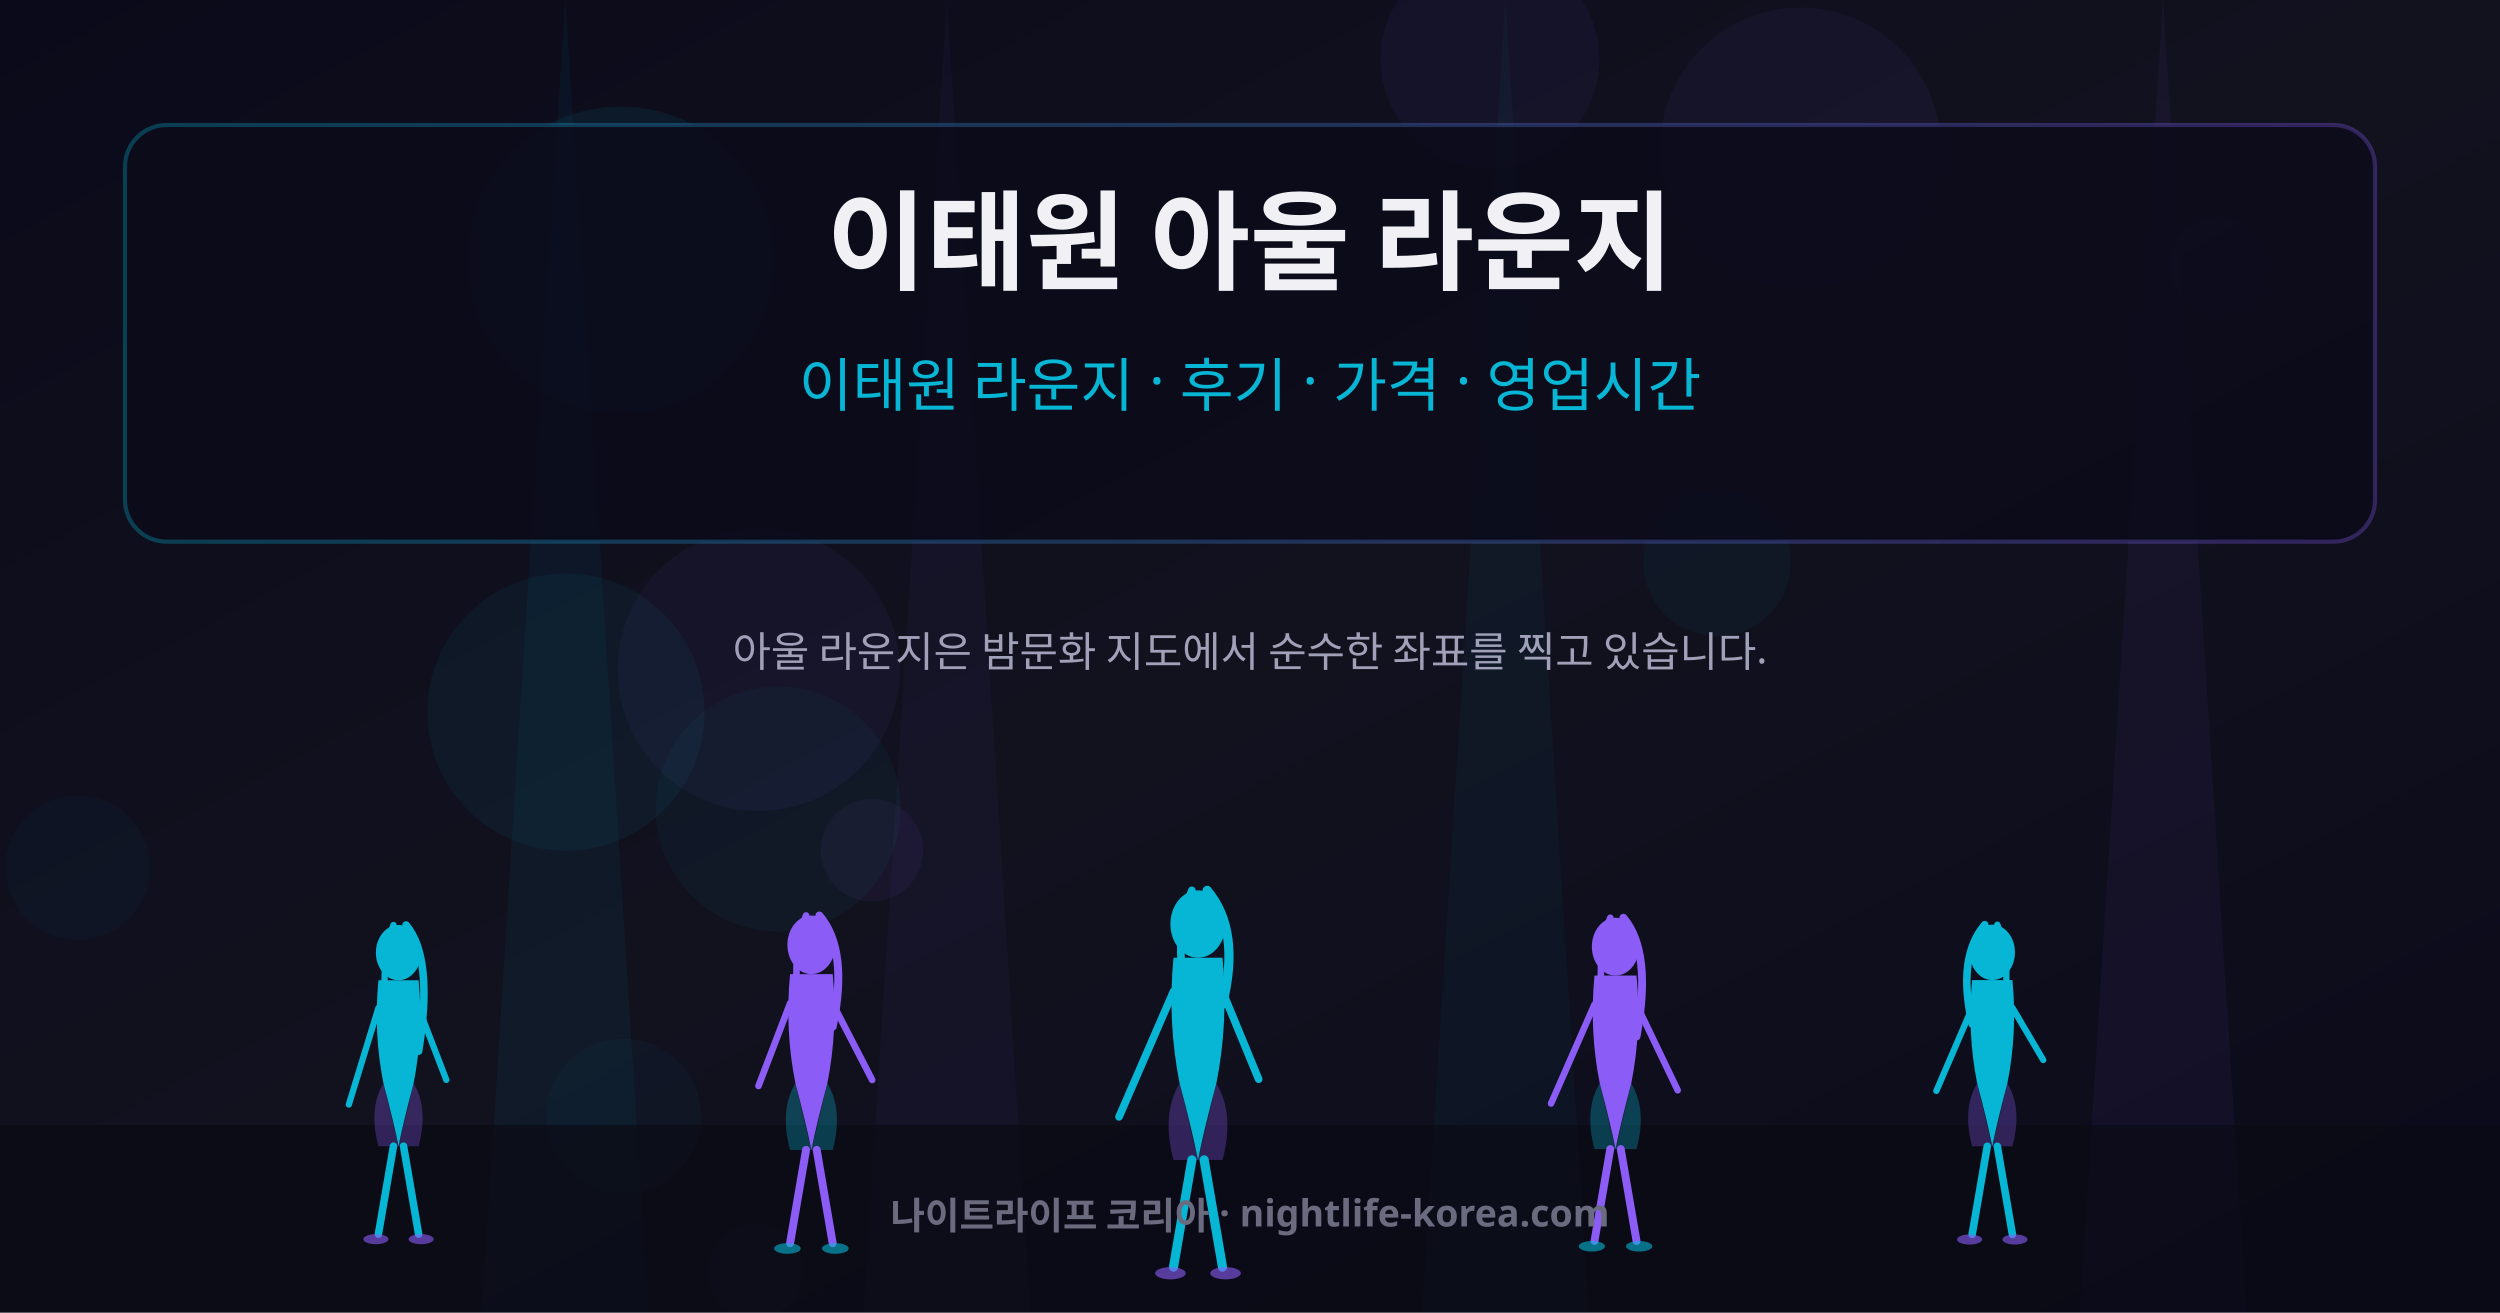
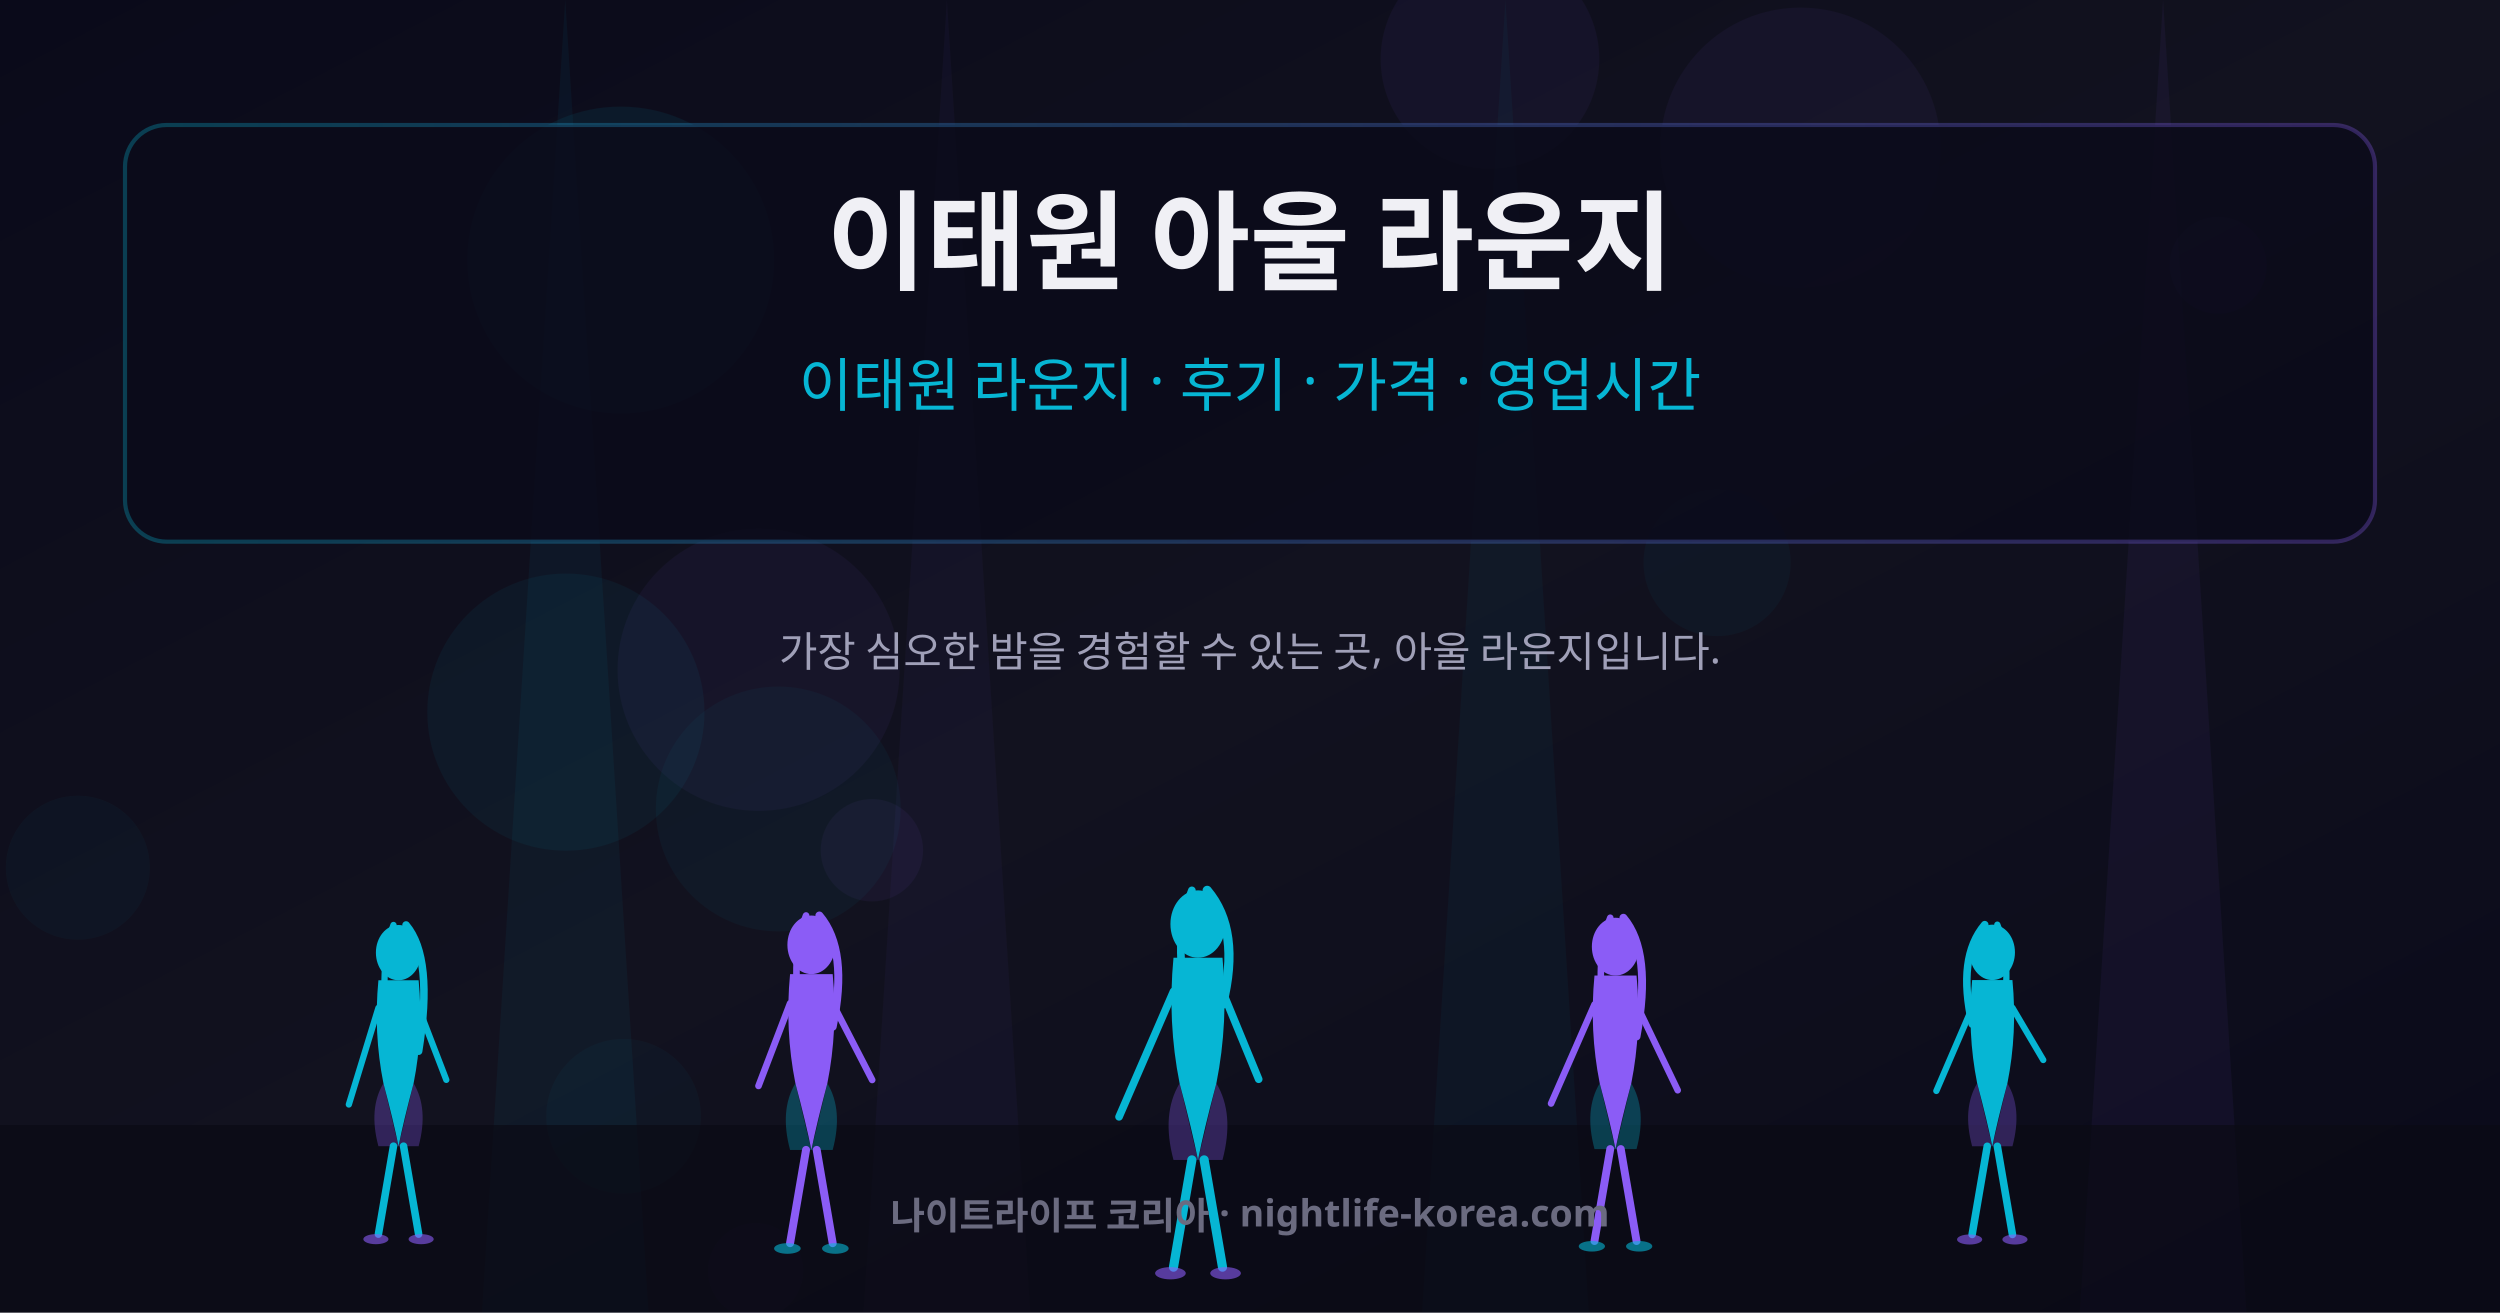
<svg xmlns="http://www.w3.org/2000/svg" viewBox="0 0 1200 630" width="1200" height="630">
  <defs>
    <linearGradient id="ogbg" x1="0%" y1="0%" x2="100%" y2="100%">
      <stop offset="0%" style="stop-color:#0a0a1a" />
      <stop offset="50%" style="stop-color:#12121f" />
      <stop offset="100%" style="stop-color:#0a0a1a" />
    </linearGradient>
    <linearGradient id="ogtxt" x1="0%" y1="0%" x2="100%" y2="0%">
      <stop offset="0%" style="stop-color:#06b6d4" />
      <stop offset="100%" style="stop-color:#8b5cf6" />
    </linearGradient>
  </defs>
  <rect width="1200" height="630" fill="url(#ogbg)" />
  <polygon points="271.318,0 231.318,630 311.318,630" fill="#06b6d4" opacity="0.053" />
  <polygon points="454.505,0 414.505,630 494.505,630" fill="#8b5cf6" opacity="0.042" />
  <polygon points="722.611,0 682.611,630 762.611,630" fill="#06b6d4" opacity="0.046" />
  <polygon points="1038.269,0 998.269,630 1078.269,630" fill="#8b5cf6" opacity="0.055" />
  <circle cx="1064.738" cy="127.281" r="23.307" fill="#8b5cf6" opacity="0.076" />
  <circle cx="297.935" cy="124.805" r="73.64" fill="#06b6d4" opacity="0.078" />
  <circle cx="299.314" cy="535.81" r="37.108" fill="#06b6d4" opacity="0.039" />
  <circle cx="715.18" cy="28.385" r="52.484" fill="#8b5cf6" opacity="0.051" />
  <circle cx="864.253" cy="70.878" r="67.226" fill="#8b5cf6" opacity="0.053" />
  <circle cx="37.362" cy="416.491" r="34.544" fill="#06b6d4" opacity="0.037" />
  <circle cx="364.129" cy="321.536" r="67.695" fill="#8b5cf6" opacity="0.052" />
  <circle cx="824.215" cy="270.032" r="35.297" fill="#06b6d4" opacity="0.041" />
  <circle cx="362.685" cy="609.961" r="22.902" fill="#8b5cf6" opacity="0.036" />
  <circle cx="418.512" cy="408.116" r="24.585" fill="#8b5cf6" opacity="0.055" />
  <circle cx="373.56" cy="388.3" r="58.752" fill="#06b6d4" opacity="0.046" />
  <circle cx="271.622" cy="341.819" r="66.517" fill="#06b6d4" opacity="0.058" />
  <rect x="0" y="540" width="1200" height="90" fill="#0a0a14" opacity="0.7" />
  <g transform="translate(191.2882,520) scale(1.20647)">
    <ellipse cx="0" cy="-52" rx="9" ry="11" fill="#06b6d4" />
    <path d="M3,-63 Q14,-50 8,-12.779" stroke="#06b6d4" stroke-width="3" fill="none" stroke-linecap="round" />
    <path d="M-2,-63 Q-8,-48 -4,-15.779" stroke="#06b6d4" stroke-width="2.5" fill="none" stroke-linecap="round" />
    <path d="M-8,-41 Q-10,-20 -6,0 Q-2,15 0,25 Q2,15 6,0 Q10,-20 8,-41 Z" fill="#06b6d4" />
    <path d="M-6,0 Q-12,10 -8,25 L0,25 Z" fill="#8b5cf6" opacity="0.3" />
    <path d="M6,0 Q12,10 8,25 L0,25 Z" fill="#8b5cf6" opacity="0.3" />
    <line x1="-2" y1="25" x2="-8" y2="60" stroke="#06b6d4" stroke-width="3" stroke-linecap="round" />
    <line x1="2" y1="25" x2="8" y2="60" stroke="#06b6d4" stroke-width="3" stroke-linecap="round" />
    <ellipse cx="-9" cy="62" rx="5" ry="2" fill="#8b5cf6" opacity="0.6" />
    <ellipse cx="9" cy="62" rx="5" ry="2" fill="#8b5cf6" opacity="0.6" />
    <line x1="-8" y1="-30" x2="-19.765" y2="8.422" stroke="#06b6d4" stroke-width="2.5" stroke-linecap="round" />
    <line x1="8" y1="-30" x2="19.009" y2="-1.385" stroke="#06b6d4" stroke-width="2.5" stroke-linecap="round" />
  </g>
  <g transform="translate(389.4597,520) scale(1.278543)">
    <ellipse cx="0" cy="-52" rx="9" ry="11" fill="#8b5cf6" />
    <path d="M3,-63 Q14,-50 8,-21.258" stroke="#8b5cf6" stroke-width="3" fill="none" stroke-linecap="round" />
    <path d="M-2,-63 Q-8,-48 -4,-24.258" stroke="#8b5cf6" stroke-width="2.5" fill="none" stroke-linecap="round" />
    <path d="M-8,-41 Q-10,-20 -6,0 Q-2,15 0,25 Q2,15 6,0 Q10,-20 8,-41 Z" fill="#8b5cf6" />
    <path d="M-6,0 Q-12,10 -8,25 L0,25 Z" fill="#06b6d4" opacity="0.3" />
    <path d="M6,0 Q12,10 8,25 L0,25 Z" fill="#06b6d4" opacity="0.3" />
    <line x1="-2" y1="25" x2="-8" y2="60" stroke="#8b5cf6" stroke-width="3" stroke-linecap="round" />
    <line x1="2" y1="25" x2="8" y2="60" stroke="#8b5cf6" stroke-width="3" stroke-linecap="round" />
    <ellipse cx="-9" cy="62" rx="5" ry="2" fill="#06b6d4" opacity="0.6" />
    <ellipse cx="9" cy="62" rx="5" ry="2" fill="#06b6d4" opacity="0.6" />
    <line x1="-8" y1="-30" x2="-19.851" y2="0.973" stroke="#8b5cf6" stroke-width="2.5" stroke-linecap="round" />
    <line x1="8" y1="-30" x2="22.825" y2="-1.274" stroke="#8b5cf6" stroke-width="2.5" stroke-linecap="round" />
  </g>
  <g transform="translate(575.036,520) scale(1.470274)">
    <ellipse cx="0" cy="-52" rx="9" ry="11" fill="#06b6d4" />
    <path d="M3,-63 Q14,-50 8,-25.833" stroke="#06b6d4" stroke-width="3" fill="none" stroke-linecap="round" />
    <path d="M-2,-63 Q-8,-48 -4,-28.833" stroke="#06b6d4" stroke-width="2.5" fill="none" stroke-linecap="round" />
    <path d="M-8,-41 Q-10,-20 -6,0 Q-2,15 0,25 Q2,15 6,0 Q10,-20 8,-41 Z" fill="#06b6d4" />
    <path d="M-6,0 Q-12,10 -8,25 L0,25 Z" fill="#8b5cf6" opacity="0.3" />
    <path d="M6,0 Q12,10 8,25 L0,25 Z" fill="#8b5cf6" opacity="0.3" />
    <line x1="-2" y1="25" x2="-8" y2="60" stroke="#06b6d4" stroke-width="3" stroke-linecap="round" />
    <line x1="2" y1="25" x2="8" y2="60" stroke="#06b6d4" stroke-width="3" stroke-linecap="round" />
    <ellipse cx="-9" cy="62" rx="5" ry="2" fill="#8b5cf6" opacity="0.6" />
    <ellipse cx="9" cy="62" rx="5" ry="2" fill="#8b5cf6" opacity="0.6" />
    <line x1="-8" y1="-30" x2="-25.773" y2="10.933" stroke="#06b6d4" stroke-width="2.5" stroke-linecap="round" />
    <line x1="8" y1="-30" x2="19.813" y2="-1.34" stroke="#06b6d4" stroke-width="2.5" stroke-linecap="round" />
  </g>
  <g transform="translate(775.4453,520) scale(1.261683)">
    <ellipse cx="0" cy="-52" rx="9" ry="11" fill="#8b5cf6" />
    <path d="M3,-63 Q14,-50 8,-17.826" stroke="#8b5cf6" stroke-width="3" fill="none" stroke-linecap="round" />
    <path d="M-2,-63 Q-8,-48 -4,-20.826" stroke="#8b5cf6" stroke-width="2.5" fill="none" stroke-linecap="round" />
    <path d="M-8,-41 Q-10,-20 -6,0 Q-2,15 0,25 Q2,15 6,0 Q10,-20 8,-41 Z" fill="#8b5cf6" />
    <path d="M-6,0 Q-12,10 -8,25 L0,25 Z" fill="#06b6d4" opacity="0.3" />
    <path d="M6,0 Q12,10 8,25 L0,25 Z" fill="#06b6d4" opacity="0.3" />
    <line x1="-2" y1="25" x2="-8" y2="60" stroke="#8b5cf6" stroke-width="3" stroke-linecap="round" />
    <line x1="2" y1="25" x2="8" y2="60" stroke="#8b5cf6" stroke-width="3" stroke-linecap="round" />
    <ellipse cx="-9" cy="62" rx="5" ry="2" fill="#06b6d4" opacity="0.6" />
    <ellipse cx="9" cy="62" rx="5" ry="2" fill="#06b6d4" opacity="0.6" />
    <line x1="-8" y1="-30" x2="-24.522" y2="7.676" stroke="#8b5cf6" stroke-width="2.5" stroke-linecap="round" />
    <line x1="8" y1="-30" x2="23.663" y2="2.633" stroke="#8b5cf6" stroke-width="2.5" stroke-linecap="round" />
  </g>
  <g transform="translate(956.2983,520) scale(1.208929)">
    <ellipse cx="0" cy="-52" rx="9" ry="11" fill="#06b6d4" />
    <path d="M-3,-63 Q-14,-50 -8,-23.549" stroke="#06b6d4" stroke-width="3" fill="none" stroke-linecap="round" />
    <path d="M2,-63 Q8,-48 4,-26.549" stroke="#06b6d4" stroke-width="2.5" fill="none" stroke-linecap="round" />
    <path d="M-8,-41 Q-10,-20 -6,0 Q-2,15 0,25 Q2,15 6,0 Q10,-20 8,-41 Z" fill="#06b6d4" />
    <path d="M-6,0 Q-12,10 -8,25 L0,25 Z" fill="#8b5cf6" opacity="0.3" />
    <path d="M6,0 Q12,10 8,25 L0,25 Z" fill="#8b5cf6" opacity="0.3" />
    <line x1="-2" y1="25" x2="-8" y2="60" stroke="#06b6d4" stroke-width="3" stroke-linecap="round" />
    <line x1="2" y1="25" x2="8" y2="60" stroke="#06b6d4" stroke-width="3" stroke-linecap="round" />
    <ellipse cx="-9" cy="62" rx="5" ry="2" fill="#8b5cf6" opacity="0.6" />
    <ellipse cx="9" cy="62" rx="5" ry="2" fill="#8b5cf6" opacity="0.6" />
    <line x1="-8" y1="-30" x2="-22.212" y2="3.01" stroke="#06b6d4" stroke-width="2.5" stroke-linecap="round" />
    <line x1="8" y1="-30" x2="20.232" y2="-9.27" stroke="#06b6d4" stroke-width="2.5" stroke-linecap="round" />
  </g>
  <rect x="60" y="60" width="1080" height="200" rx="20" fill="#0a0a1a" opacity="0.85" />
  <rect x="60" y="60" width="1080" height="200" rx="20" fill="none" stroke="url(#ogtxt)" stroke-width="2" opacity="0.3" />
  <text x="600" y="135" text-anchor="middle" font-family="'Noto Sans KR',sans-serif" font-size="52" font-weight="800" fill="#f0f0f5">이태원 아울 라운지</text>
  <text x="600" y="195" text-anchor="middle" font-family="'Noto Sans KR',sans-serif" font-size="28" font-weight="500" fill="#06b6d4">이태원 라운지 · 후기 · 가격 · 영업시간</text>
  <rect x="60" y="290" width="auto" height="40" rx="20" fill="#06b6d4" opacity="0.15" />
-   <text x="600" y="320" text-anchor="middle" font-family="'Noto Sans KR',sans-serif" font-size="20" fill="#a0a0b8">아울 라운지은 밤문화 지도에서 순수한 좌표를 찍고 있습니다.</text>
+   <text x="600" y="320" text-anchor="middle" font-family="'Noto Sans KR',sans-serif" font-size="20" fill="#a0a0b8">가장 심오한 밤을 경험할 수 있는 곳, 아울 라운지입니다.</text>
  <text x="600" y="590" text-anchor="middle" font-family="'Noto Sans KR',sans-serif" font-size="18" font-weight="600" fill="#6b6b80">나이트라이프 코리아 · nightlife-korea.com</text>
</svg>
